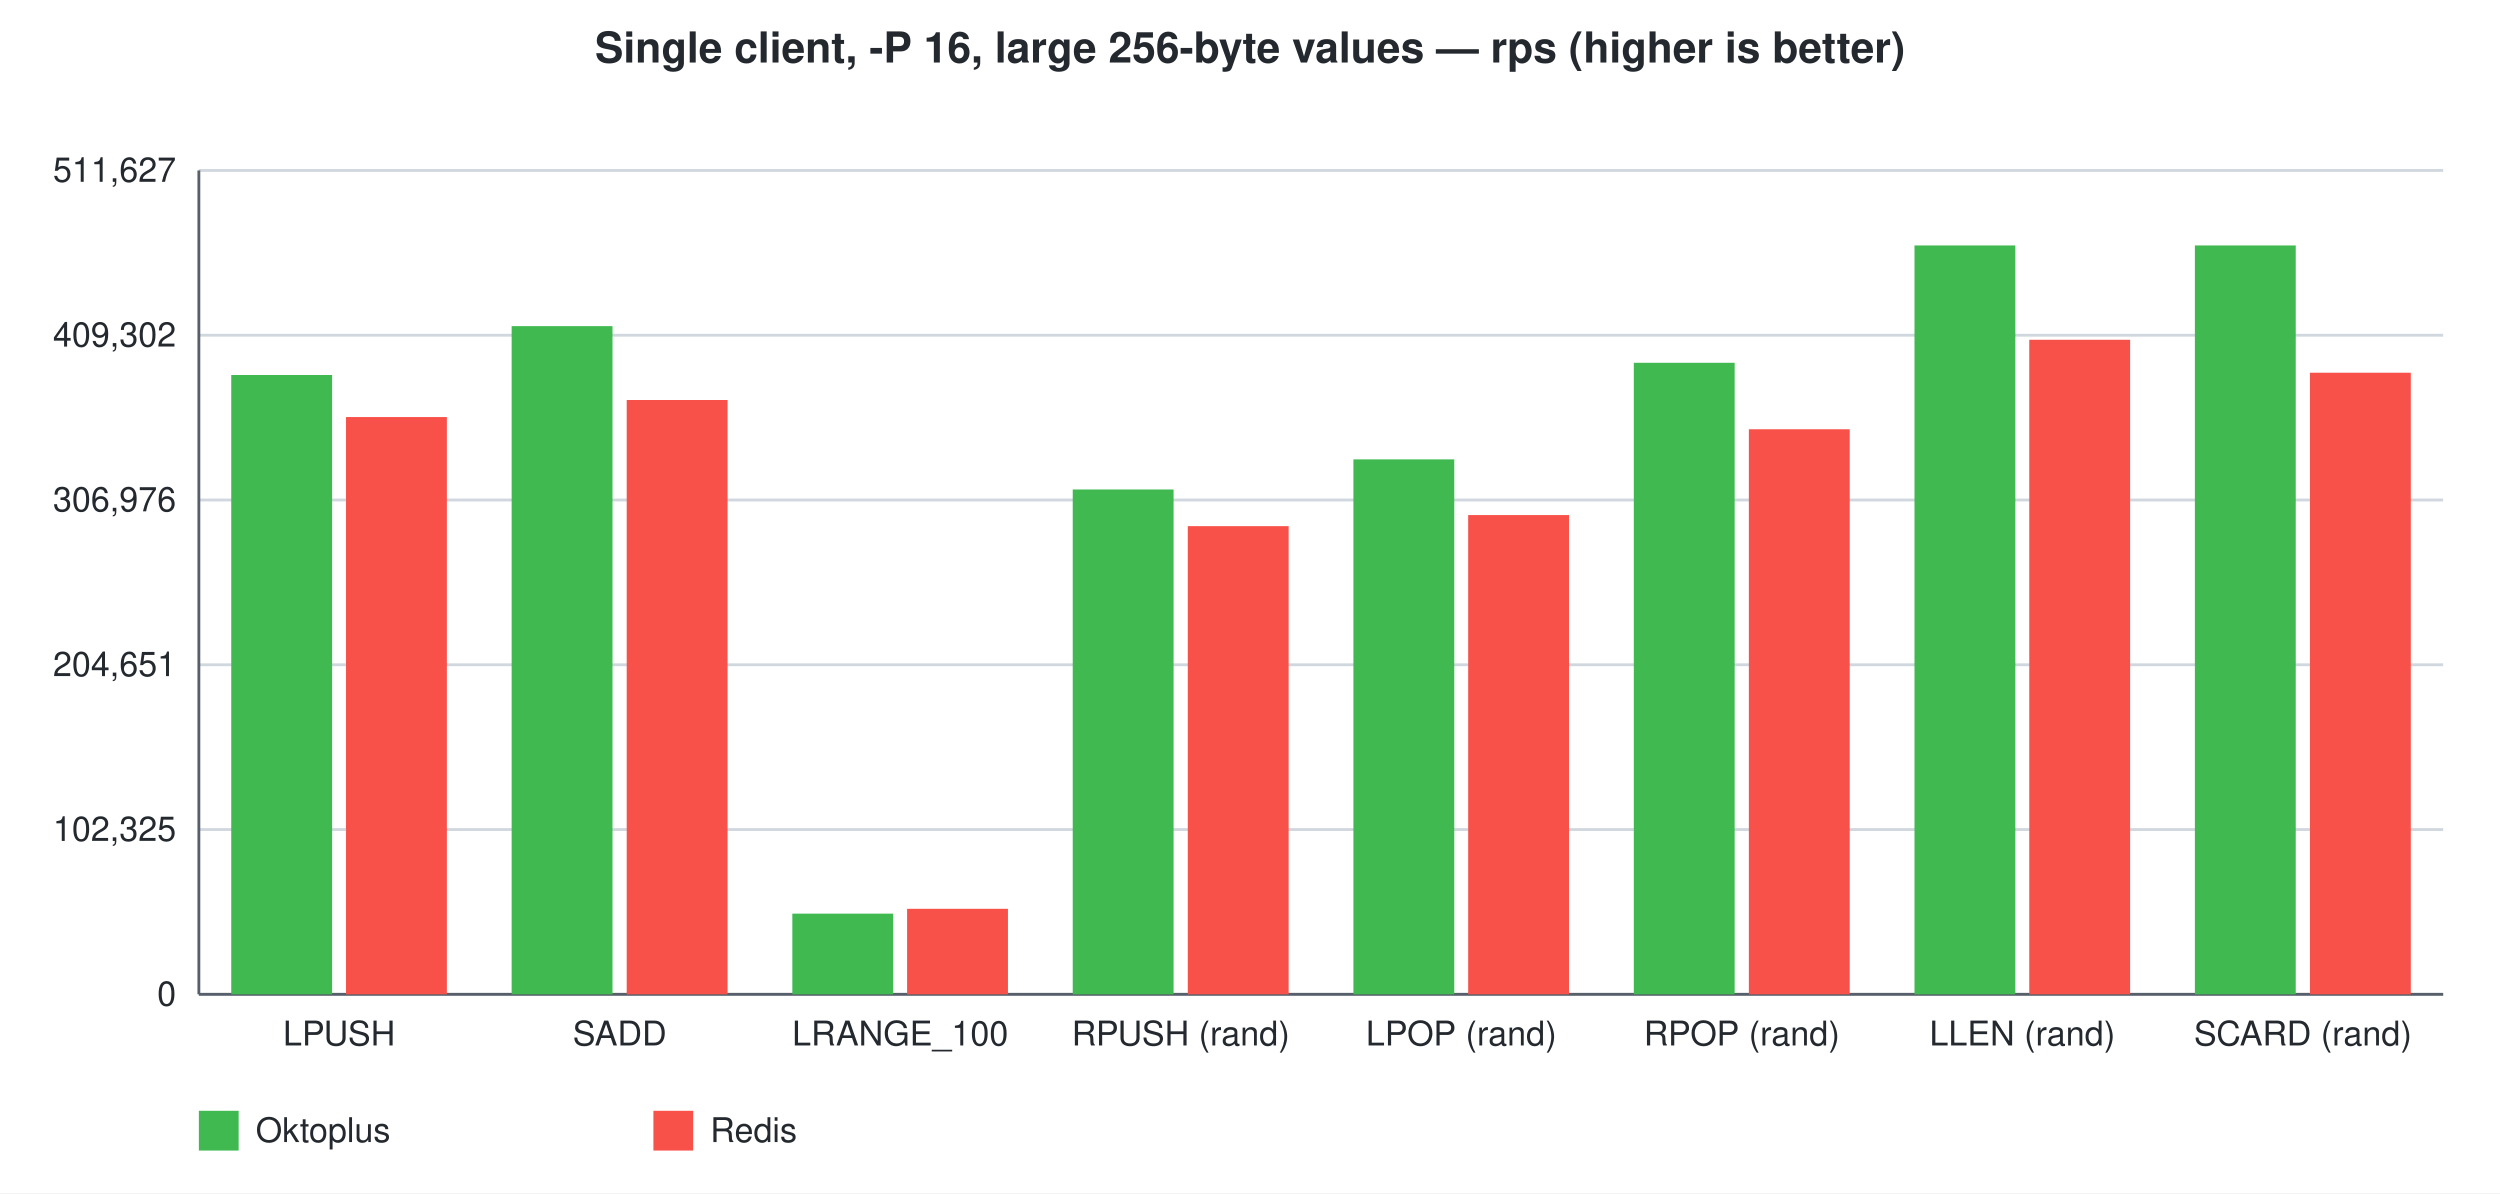
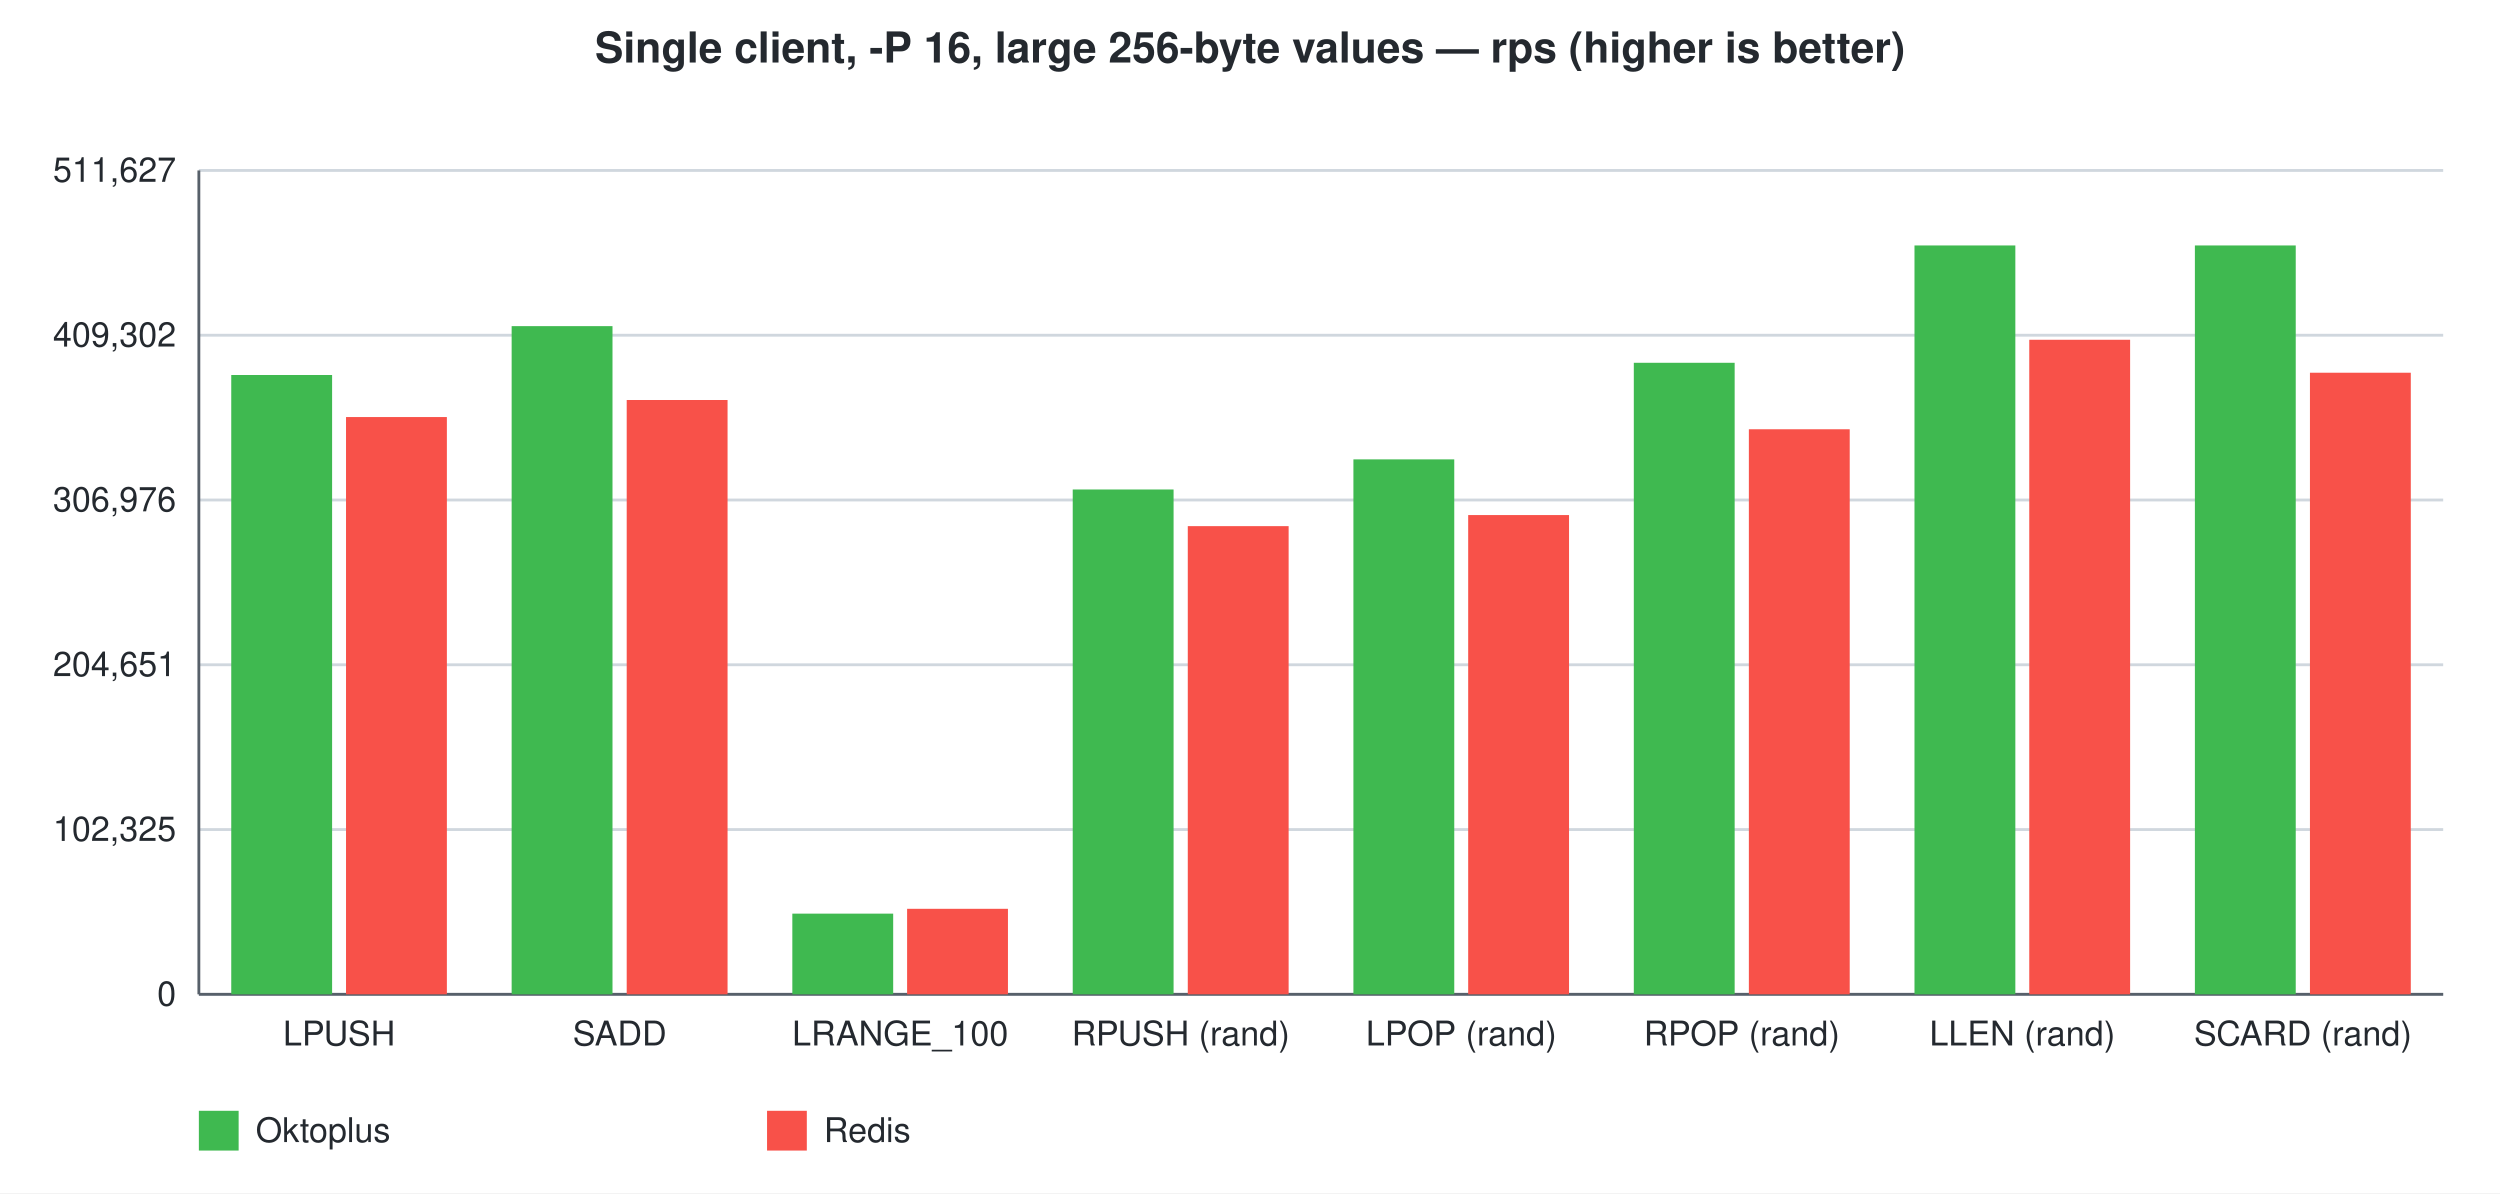
<svg xmlns="http://www.w3.org/2000/svg" width="880" height="420" viewBox="0 0 880 420" font-family="-apple-system, Segoe UI, Helvetica, Arial, sans-serif" font-size="12">
  <rect width="880" height="420" fill="#ffffff" />
  <text x="440.0" y="22" text-anchor="middle" fill="#24292f" font-size="15" font-weight="600">Single client, -P 16, large 256-byte values — rps (higher is better)</text>
  <line x1="70" y1="350.0" x2="860" y2="350.0" stroke="#d0d7de" stroke-width="1" />
  <text x="62" y="354.0" text-anchor="end" fill="#24292f">0</text>
  <line x1="70" y1="292.0" x2="860" y2="292.0" stroke="#d0d7de" stroke-width="1" />
  <text x="62" y="296.0" text-anchor="end" fill="#24292f">102,325</text>
  <line x1="70" y1="234.0" x2="860" y2="234.0" stroke="#d0d7de" stroke-width="1" />
  <text x="62" y="238.0" text-anchor="end" fill="#24292f">204,651</text>
  <line x1="70" y1="176.0" x2="860" y2="176.0" stroke="#d0d7de" stroke-width="1" />
  <text x="62" y="180.0" text-anchor="end" fill="#24292f">306,976</text>
  <line x1="70" y1="118" x2="860" y2="118" stroke="#d0d7de" stroke-width="1" />
  <text x="62" y="122" text-anchor="end" fill="#24292f">409,302</text>
  <line x1="70" y1="60" x2="860" y2="60" stroke="#d0d7de" stroke-width="1" />
  <text x="62" y="64" text-anchor="end" fill="#24292f">511,627</text>
  <line x1="70" y1="60" x2="70" y2="350" stroke="#57606a" stroke-width="1" />
  <line x1="70" y1="350" x2="860" y2="350" stroke="#57606a" stroke-width="1" />
  <text x="119.375" y="368" text-anchor="middle" fill="#24292f">LPUSH</text>
  <rect x="81.4" y="132.0" width="35.5" height="218.0" fill="#3fb950" />
  <rect x="121.8" y="146.8" width="35.5" height="203.2" fill="#f85149" />
  <text x="218.125" y="368" text-anchor="middle" fill="#24292f">SADD</text>
  <rect x="180.1" y="114.8" width="35.5" height="235.2" fill="#3fb950" />
  <rect x="220.6" y="140.8" width="35.5" height="209.2" fill="#f85149" />
  <text x="316.875" y="368" text-anchor="middle" fill="#24292f">LRANGE_100</text>
  <rect x="278.9" y="321.6" width="35.5" height="28.4" fill="#3fb950" />
  <rect x="319.3" y="319.9" width="35.5" height="30.1" fill="#f85149" />
  <text x="415.625" y="368" text-anchor="middle" fill="#24292f">RPUSH (rand)</text>
  <rect x="377.6" y="172.3" width="35.5" height="177.7" fill="#3fb950" />
  <rect x="418.1" y="185.2" width="35.5" height="164.8" fill="#f85149" />
  <text x="514.375" y="368" text-anchor="middle" fill="#24292f">LPOP (rand)</text>
  <rect x="476.4" y="161.7" width="35.5" height="188.3" fill="#3fb950" />
  <rect x="516.8" y="181.3" width="35.5" height="168.7" fill="#f85149" />
  <text x="613.125" y="368" text-anchor="middle" fill="#24292f">RPOP (rand)</text>
  <rect x="575.1" y="127.7" width="35.5" height="222.3" fill="#3fb950" />
  <rect x="615.6" y="151.1" width="35.5" height="198.9" fill="#f85149" />
  <text x="711.875" y="368" text-anchor="middle" fill="#24292f">LLEN (rand)</text>
  <rect x="673.9" y="86.4" width="35.5" height="263.6" fill="#3fb950" />
  <rect x="714.3" y="119.6" width="35.5" height="230.4" fill="#f85149" />
  <text x="810.625" y="368" text-anchor="middle" fill="#24292f">SCARD (rand)</text>
  <rect x="772.6" y="86.4" width="35.5" height="263.6" fill="#3fb950" />
  <rect x="813.1" y="131.2" width="35.5" height="218.8" fill="#f85149" />
  <rect x="70" y="391" width="14" height="14" fill="#3fb950" />
  <text x="90" y="402" fill="#24292f">Oktoplus</text>
-   <rect x="230" y="391" width="14" height="14" fill="#f85149" />
-   <text x="250" y="402" fill="#24292f">Redis</text>
+   <rect x="270" y="391" width="14" height="14" fill="#f85149" />
+   <text x="290" y="402" fill="#24292f">Redis</text>
</svg>
